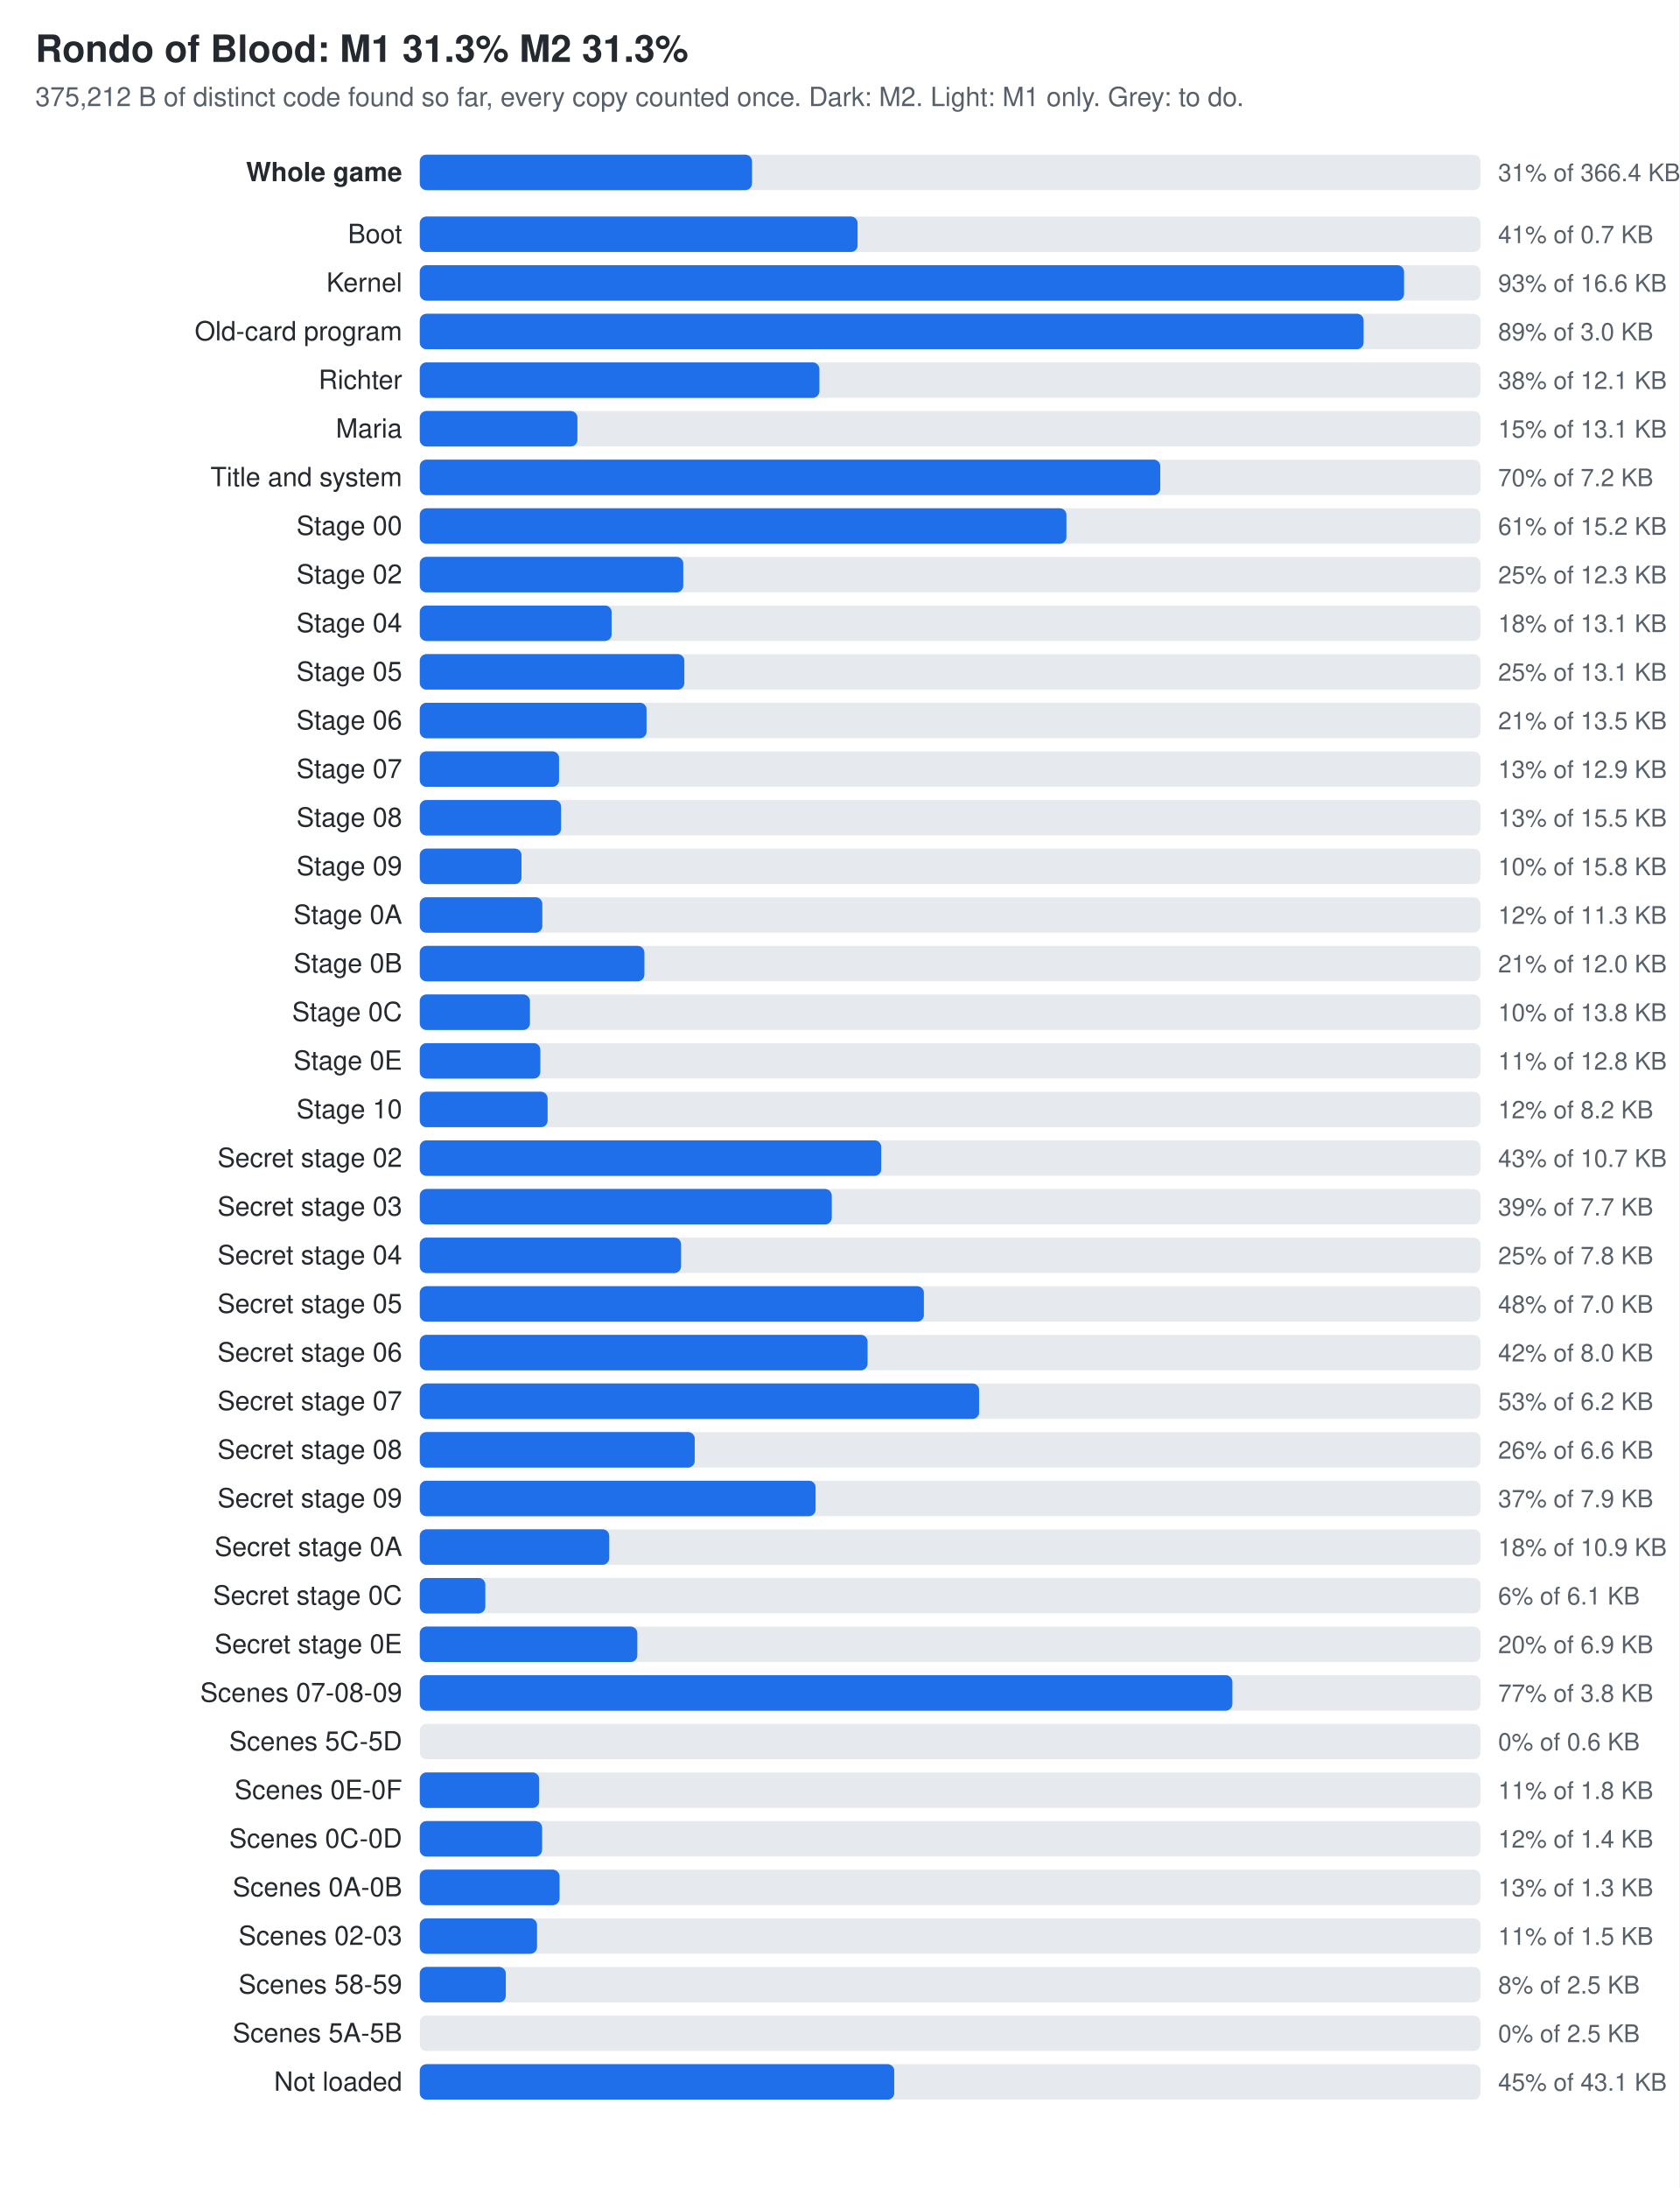
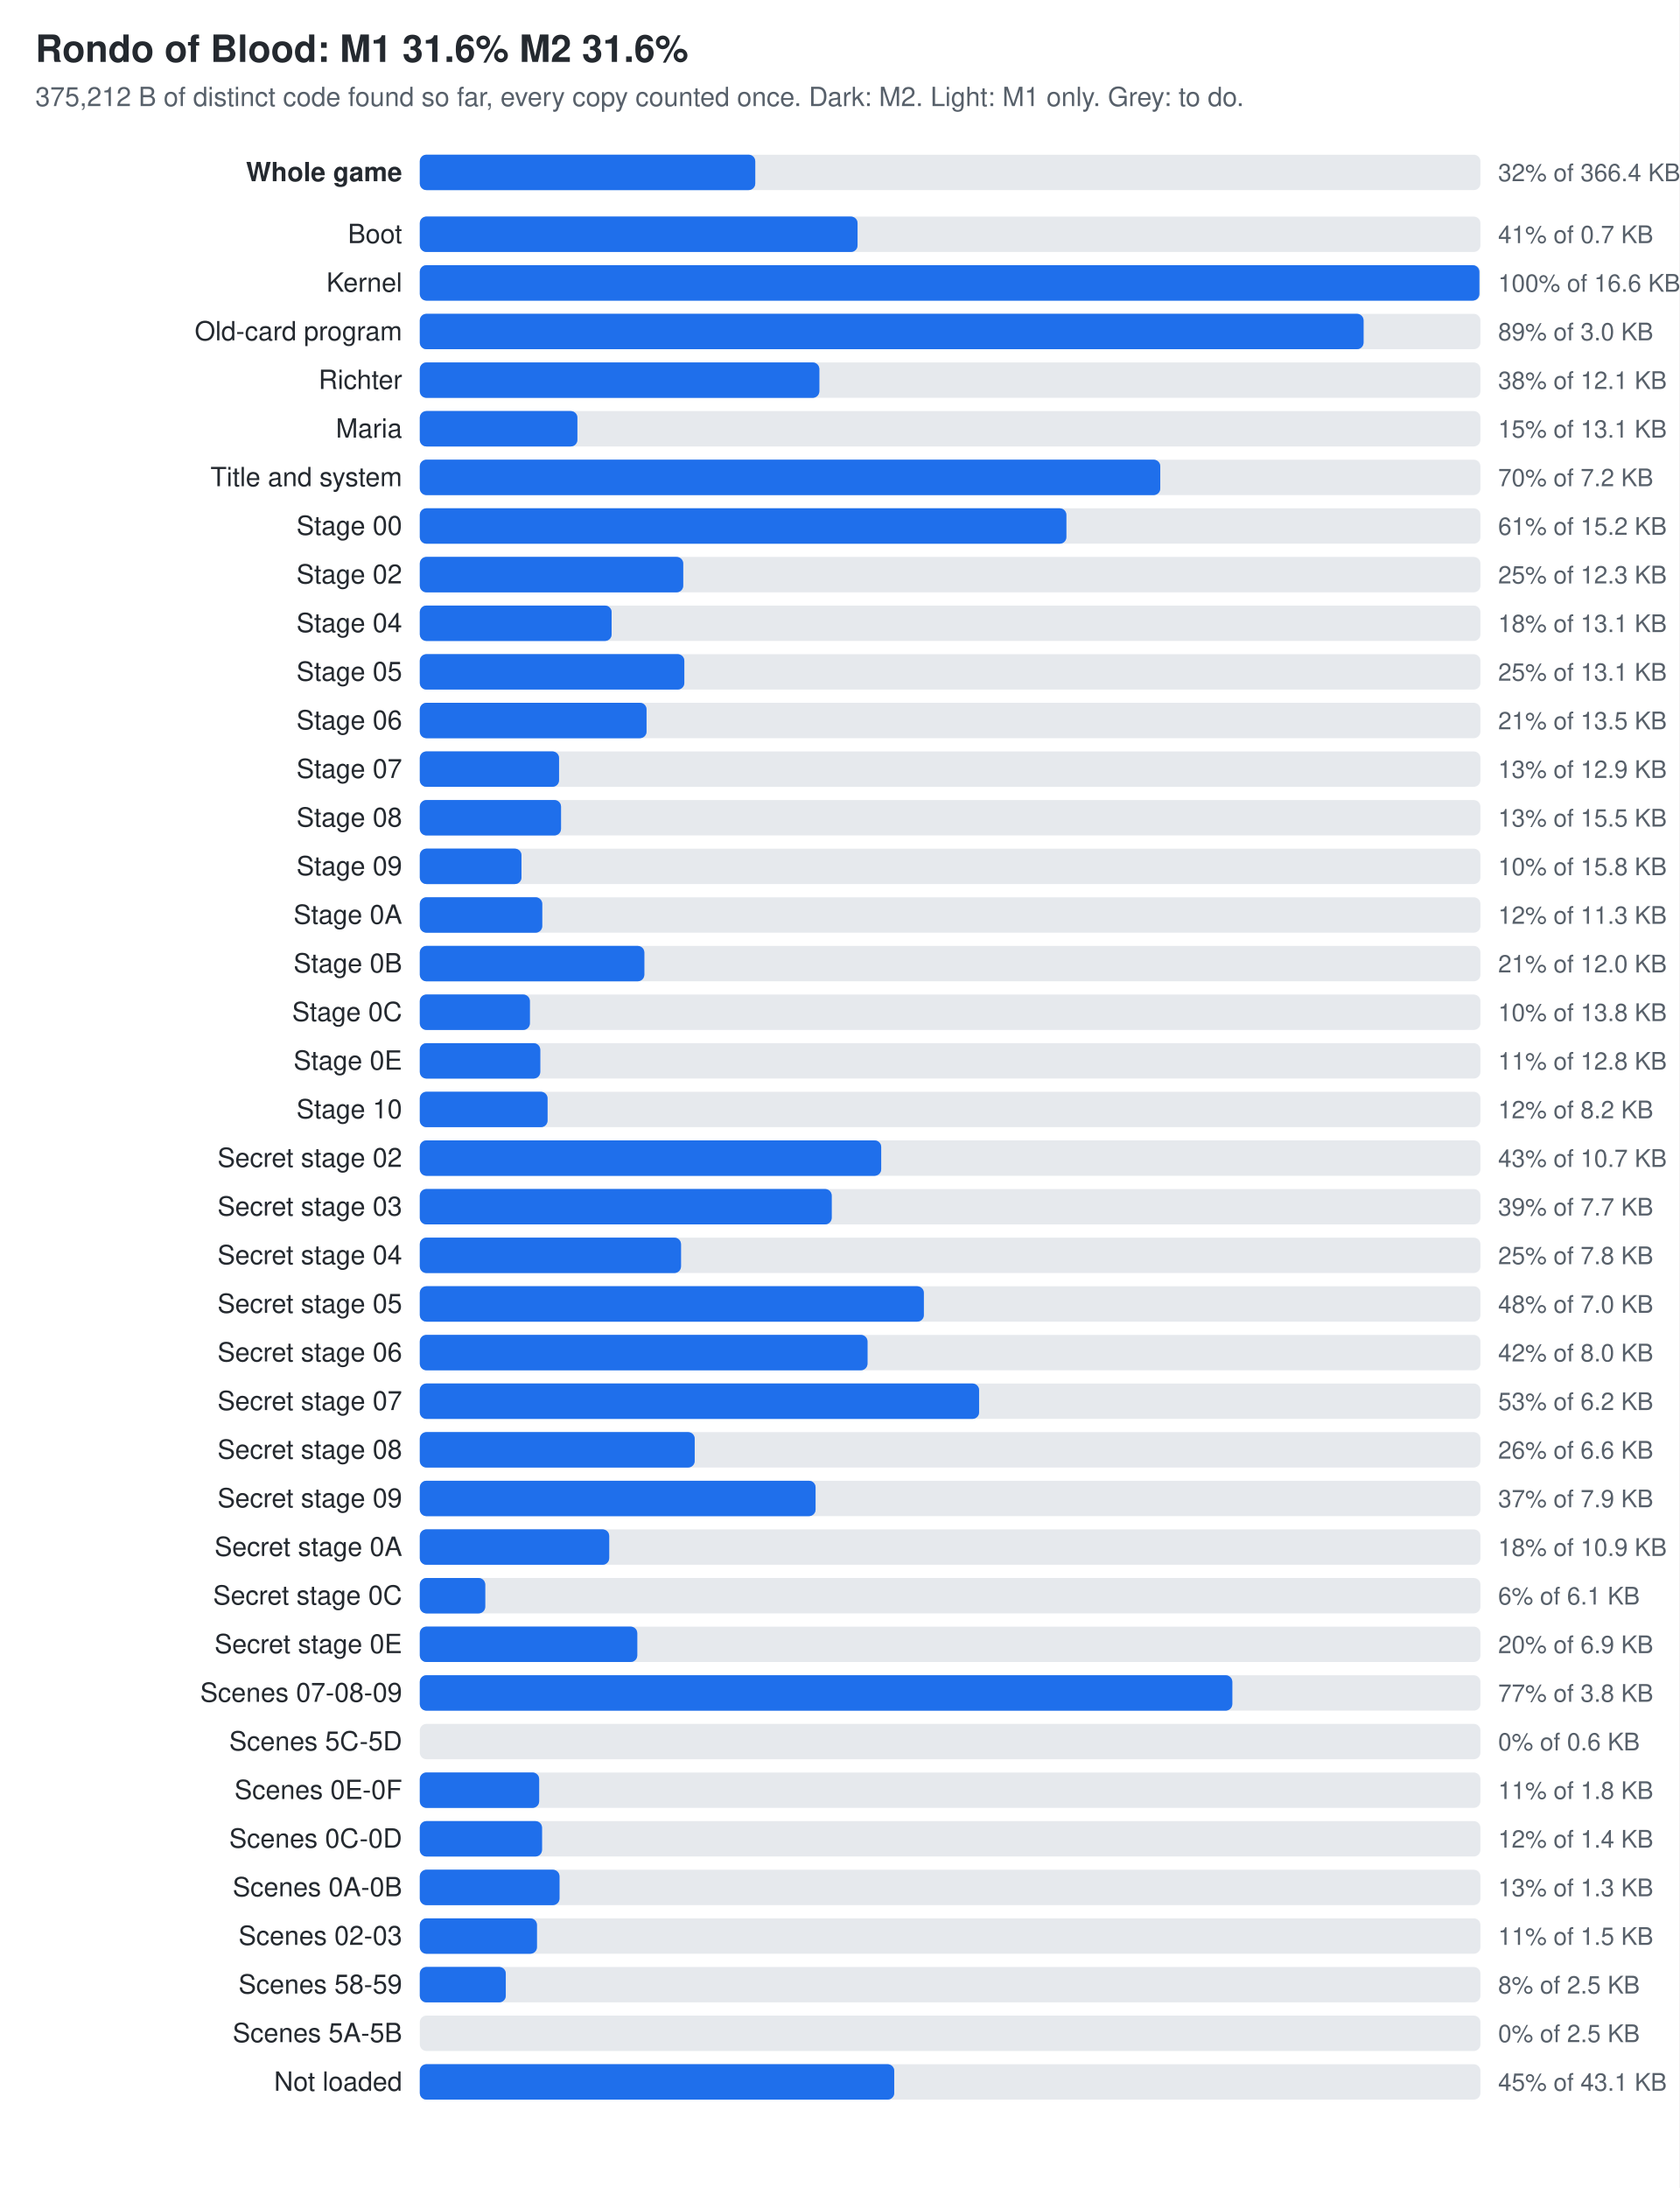
<svg xmlns="http://www.w3.org/2000/svg" width="760" height="990" viewBox="0 0 760 990" font-family="-apple-system,Segoe UI,Helvetica,Arial,sans-serif">
  <rect width="760" height="990" fill="#ffffff" />
-   <text x="16" y="28" font-size="17" font-weight="600" fill="#24292f">Rondo of Blood: M1 31.3%  M2 31.3%</text>
+   <text x="16" y="28" font-size="17" font-weight="600" fill="#24292f">Rondo of Blood: M1 31.6%  M2 31.6%</text>
  <text x="16" y="48" font-size="12" fill="#57606a">375,212 B of distinct code found so far, every copy counted once. Dark: M2. Light: M1 only. Grey: to do.</text>
  <text x="182" y="82" font-size="12" text-anchor="end" fill="#24292f" font-weight="600">Whole game</text>
  <rect x="190" y="70" width="480" height="16" rx="3" fill="#e6e9ed" />
-   <rect x="190" y="70" width="150.3" height="16" rx="3" fill="#8cb4f5" />
-   <rect x="190" y="70" width="150.3" height="16" rx="3" fill="#1f6feb" />
-   <text x="678" y="82" font-size="11" fill="#57606a">31% of 366.4 KB</text>
+   <rect x="190" y="70" width="151.8" height="16" rx="3" fill="#8cb4f5" />
+   <rect x="190" y="70" width="151.8" height="16" rx="3" fill="#1f6feb" />
+   <text x="678" y="82" font-size="11" fill="#57606a">32% of 366.4 KB</text>
  <text x="182" y="110" font-size="12" text-anchor="end" fill="#24292f">Boot</text>
  <rect x="190" y="98" width="480" height="16" rx="3" fill="#e6e9ed" />
  <rect x="190" y="98" width="198.1" height="16" rx="3" fill="#8cb4f5" />
  <rect x="190" y="98" width="198.1" height="16" rx="3" fill="#1f6feb" />
  <text x="678" y="110" font-size="11" fill="#57606a">41% of 0.7 KB</text>
  <text x="182" y="132" font-size="12" text-anchor="end" fill="#24292f">Kernel</text>
  <rect x="190" y="120" width="480" height="16" rx="3" fill="#e6e9ed" />
-   <rect x="190" y="120" width="445.4" height="16" rx="3" fill="#8cb4f5" />
-   <rect x="190" y="120" width="445.4" height="16" rx="3" fill="#1f6feb" />
-   <text x="678" y="132" font-size="11" fill="#57606a">93% of 16.6 KB</text>
+   <rect x="190" y="120" width="479.5" height="16" rx="3" fill="#8cb4f5" />
+   <rect x="190" y="120" width="479.5" height="16" rx="3" fill="#1f6feb" />
+   <text x="678" y="132" font-size="11" fill="#57606a">100% of 16.6 KB</text>
  <text x="182" y="154" font-size="12" text-anchor="end" fill="#24292f">Old-card program</text>
  <rect x="190" y="142" width="480" height="16" rx="3" fill="#e6e9ed" />
  <rect x="190" y="142" width="427.1" height="16" rx="3" fill="#8cb4f5" />
  <rect x="190" y="142" width="427.1" height="16" rx="3" fill="#1f6feb" />
  <text x="678" y="154" font-size="11" fill="#57606a">89% of 3.0 KB</text>
  <text x="182" y="176" font-size="12" text-anchor="end" fill="#24292f">Richter</text>
  <rect x="190" y="164" width="480" height="16" rx="3" fill="#e6e9ed" />
  <rect x="190" y="164" width="180.8" height="16" rx="3" fill="#8cb4f5" />
  <rect x="190" y="164" width="180.8" height="16" rx="3" fill="#1f6feb" />
  <text x="678" y="176" font-size="11" fill="#57606a">38% of 12.1 KB</text>
  <text x="182" y="198" font-size="12" text-anchor="end" fill="#24292f">Maria</text>
  <rect x="190" y="186" width="480" height="16" rx="3" fill="#e6e9ed" />
  <rect x="190" y="186" width="71.3" height="16" rx="3" fill="#8cb4f5" />
  <rect x="190" y="186" width="71.3" height="16" rx="3" fill="#1f6feb" />
  <text x="678" y="198" font-size="11" fill="#57606a">15% of 13.1 KB</text>
  <text x="182" y="220" font-size="12" text-anchor="end" fill="#24292f">Title and system</text>
  <rect x="190" y="208" width="480" height="16" rx="3" fill="#e6e9ed" />
  <rect x="190" y="208" width="335.1" height="16" rx="3" fill="#8cb4f5" />
  <rect x="190" y="208" width="335.1" height="16" rx="3" fill="#1f6feb" />
  <text x="678" y="220" font-size="11" fill="#57606a">70% of 7.2 KB</text>
  <text x="182" y="242" font-size="12" text-anchor="end" fill="#24292f">Stage 00</text>
  <rect x="190" y="230" width="480" height="16" rx="3" fill="#e6e9ed" />
  <rect x="190" y="230" width="292.6" height="16" rx="3" fill="#8cb4f5" />
  <rect x="190" y="230" width="292.6" height="16" rx="3" fill="#1f6feb" />
  <text x="678" y="242" font-size="11" fill="#57606a">61% of 15.2 KB</text>
  <text x="182" y="264" font-size="12" text-anchor="end" fill="#24292f">Stage 02</text>
  <rect x="190" y="252" width="480" height="16" rx="3" fill="#e6e9ed" />
  <rect x="190" y="252" width="119.2" height="16" rx="3" fill="#8cb4f5" />
  <rect x="190" y="252" width="119.2" height="16" rx="3" fill="#1f6feb" />
  <text x="678" y="264" font-size="11" fill="#57606a">25% of 12.3 KB</text>
  <text x="182" y="286" font-size="12" text-anchor="end" fill="#24292f">Stage 04</text>
  <rect x="190" y="274" width="480" height="16" rx="3" fill="#e6e9ed" />
  <rect x="190" y="274" width="86.8" height="16" rx="3" fill="#8cb4f5" />
  <rect x="190" y="274" width="86.8" height="16" rx="3" fill="#1f6feb" />
  <text x="678" y="286" font-size="11" fill="#57606a">18% of 13.1 KB</text>
  <text x="182" y="308" font-size="12" text-anchor="end" fill="#24292f">Stage 05</text>
  <rect x="190" y="296" width="480" height="16" rx="3" fill="#e6e9ed" />
  <rect x="190" y="296" width="119.7" height="16" rx="3" fill="#8cb4f5" />
  <rect x="190" y="296" width="119.7" height="16" rx="3" fill="#1f6feb" />
  <text x="678" y="308" font-size="11" fill="#57606a">25% of 13.1 KB</text>
  <text x="182" y="330" font-size="12" text-anchor="end" fill="#24292f">Stage 06</text>
  <rect x="190" y="318" width="480" height="16" rx="3" fill="#e6e9ed" />
  <rect x="190" y="318" width="102.6" height="16" rx="3" fill="#8cb4f5" />
  <rect x="190" y="318" width="102.6" height="16" rx="3" fill="#1f6feb" />
  <text x="678" y="330" font-size="11" fill="#57606a">21% of 13.5 KB</text>
  <text x="182" y="352" font-size="12" text-anchor="end" fill="#24292f">Stage 07</text>
  <rect x="190" y="340" width="480" height="16" rx="3" fill="#e6e9ed" />
  <rect x="190" y="340" width="63.0" height="16" rx="3" fill="#8cb4f5" />
  <rect x="190" y="340" width="63.0" height="16" rx="3" fill="#1f6feb" />
  <text x="678" y="352" font-size="11" fill="#57606a">13% of 12.9 KB</text>
  <text x="182" y="374" font-size="12" text-anchor="end" fill="#24292f">Stage 08</text>
  <rect x="190" y="362" width="480" height="16" rx="3" fill="#e6e9ed" />
  <rect x="190" y="362" width="63.9" height="16" rx="3" fill="#8cb4f5" />
  <rect x="190" y="362" width="63.9" height="16" rx="3" fill="#1f6feb" />
  <text x="678" y="374" font-size="11" fill="#57606a">13% of 15.5 KB</text>
  <text x="182" y="396" font-size="12" text-anchor="end" fill="#24292f">Stage 09</text>
  <rect x="190" y="384" width="480" height="16" rx="3" fill="#e6e9ed" />
  <rect x="190" y="384" width="46.0" height="16" rx="3" fill="#8cb4f5" />
  <rect x="190" y="384" width="46.0" height="16" rx="3" fill="#1f6feb" />
  <text x="678" y="396" font-size="11" fill="#57606a">10% of 15.8 KB</text>
  <text x="182" y="418" font-size="12" text-anchor="end" fill="#24292f">Stage 0A</text>
  <rect x="190" y="406" width="480" height="16" rx="3" fill="#e6e9ed" />
  <rect x="190" y="406" width="55.4" height="16" rx="3" fill="#8cb4f5" />
  <rect x="190" y="406" width="55.4" height="16" rx="3" fill="#1f6feb" />
  <text x="678" y="418" font-size="11" fill="#57606a">12% of 11.3 KB</text>
  <text x="182" y="440" font-size="12" text-anchor="end" fill="#24292f">Stage 0B</text>
  <rect x="190" y="428" width="480" height="16" rx="3" fill="#e6e9ed" />
  <rect x="190" y="428" width="101.6" height="16" rx="3" fill="#8cb4f5" />
  <rect x="190" y="428" width="101.6" height="16" rx="3" fill="#1f6feb" />
  <text x="678" y="440" font-size="11" fill="#57606a">21% of 12.0 KB</text>
  <text x="182" y="462" font-size="12" text-anchor="end" fill="#24292f">Stage 0C</text>
  <rect x="190" y="450" width="480" height="16" rx="3" fill="#e6e9ed" />
  <rect x="190" y="450" width="49.8" height="16" rx="3" fill="#8cb4f5" />
  <rect x="190" y="450" width="49.8" height="16" rx="3" fill="#1f6feb" />
  <text x="678" y="462" font-size="11" fill="#57606a">10% of 13.8 KB</text>
  <text x="182" y="484" font-size="12" text-anchor="end" fill="#24292f">Stage 0E</text>
  <rect x="190" y="472" width="480" height="16" rx="3" fill="#e6e9ed" />
  <rect x="190" y="472" width="54.5" height="16" rx="3" fill="#8cb4f5" />
  <rect x="190" y="472" width="54.5" height="16" rx="3" fill="#1f6feb" />
  <text x="678" y="484" font-size="11" fill="#57606a">11% of 12.8 KB</text>
  <text x="182" y="506" font-size="12" text-anchor="end" fill="#24292f">Stage 10</text>
  <rect x="190" y="494" width="480" height="16" rx="3" fill="#e6e9ed" />
  <rect x="190" y="494" width="57.8" height="16" rx="3" fill="#8cb4f5" />
  <rect x="190" y="494" width="57.8" height="16" rx="3" fill="#1f6feb" />
  <text x="678" y="506" font-size="11" fill="#57606a">12% of 8.2 KB</text>
  <text x="182" y="528" font-size="12" text-anchor="end" fill="#24292f">Secret stage 02</text>
  <rect x="190" y="516" width="480" height="16" rx="3" fill="#e6e9ed" />
  <rect x="190" y="516" width="208.8" height="16" rx="3" fill="#8cb4f5" />
  <rect x="190" y="516" width="208.8" height="16" rx="3" fill="#1f6feb" />
  <text x="678" y="528" font-size="11" fill="#57606a">43% of 10.7 KB</text>
  <text x="182" y="550" font-size="12" text-anchor="end" fill="#24292f">Secret stage 03</text>
  <rect x="190" y="538" width="480" height="16" rx="3" fill="#e6e9ed" />
  <rect x="190" y="538" width="186.4" height="16" rx="3" fill="#8cb4f5" />
  <rect x="190" y="538" width="186.4" height="16" rx="3" fill="#1f6feb" />
  <text x="678" y="550" font-size="11" fill="#57606a">39% of 7.7 KB</text>
  <text x="182" y="572" font-size="12" text-anchor="end" fill="#24292f">Secret stage 04</text>
  <rect x="190" y="560" width="480" height="16" rx="3" fill="#e6e9ed" />
  <rect x="190" y="560" width="118.2" height="16" rx="3" fill="#8cb4f5" />
  <rect x="190" y="560" width="118.2" height="16" rx="3" fill="#1f6feb" />
  <text x="678" y="572" font-size="11" fill="#57606a">25% of 7.8 KB</text>
  <text x="182" y="594" font-size="12" text-anchor="end" fill="#24292f">Secret stage 05</text>
  <rect x="190" y="582" width="480" height="16" rx="3" fill="#e6e9ed" />
  <rect x="190" y="582" width="228.1" height="16" rx="3" fill="#8cb4f5" />
  <rect x="190" y="582" width="228.1" height="16" rx="3" fill="#1f6feb" />
  <text x="678" y="594" font-size="11" fill="#57606a">48% of 7.0 KB</text>
  <text x="182" y="616" font-size="12" text-anchor="end" fill="#24292f">Secret stage 06</text>
  <rect x="190" y="604" width="480" height="16" rx="3" fill="#e6e9ed" />
  <rect x="190" y="604" width="202.6" height="16" rx="3" fill="#8cb4f5" />
  <rect x="190" y="604" width="202.6" height="16" rx="3" fill="#1f6feb" />
  <text x="678" y="616" font-size="11" fill="#57606a">42% of 8.0 KB</text>
  <text x="182" y="638" font-size="12" text-anchor="end" fill="#24292f">Secret stage 07</text>
  <rect x="190" y="626" width="480" height="16" rx="3" fill="#e6e9ed" />
  <rect x="190" y="626" width="253.1" height="16" rx="3" fill="#8cb4f5" />
  <rect x="190" y="626" width="253.1" height="16" rx="3" fill="#1f6feb" />
  <text x="678" y="638" font-size="11" fill="#57606a">53% of 6.2 KB</text>
  <text x="182" y="660" font-size="12" text-anchor="end" fill="#24292f">Secret stage 08</text>
  <rect x="190" y="648" width="480" height="16" rx="3" fill="#e6e9ed" />
  <rect x="190" y="648" width="124.4" height="16" rx="3" fill="#8cb4f5" />
  <rect x="190" y="648" width="124.4" height="16" rx="3" fill="#1f6feb" />
  <text x="678" y="660" font-size="11" fill="#57606a">26% of 6.6 KB</text>
  <text x="182" y="682" font-size="12" text-anchor="end" fill="#24292f">Secret stage 09</text>
  <rect x="190" y="670" width="480" height="16" rx="3" fill="#e6e9ed" />
  <rect x="190" y="670" width="179.1" height="16" rx="3" fill="#8cb4f5" />
  <rect x="190" y="670" width="179.1" height="16" rx="3" fill="#1f6feb" />
  <text x="678" y="682" font-size="11" fill="#57606a">37% of 7.9 KB</text>
  <text x="182" y="704" font-size="12" text-anchor="end" fill="#24292f">Secret stage 0A</text>
  <rect x="190" y="692" width="480" height="16" rx="3" fill="#e6e9ed" />
  <rect x="190" y="692" width="85.7" height="16" rx="3" fill="#8cb4f5" />
  <rect x="190" y="692" width="85.7" height="16" rx="3" fill="#1f6feb" />
  <text x="678" y="704" font-size="11" fill="#57606a">18% of 10.9 KB</text>
  <text x="182" y="726" font-size="12" text-anchor="end" fill="#24292f">Secret stage 0C</text>
  <rect x="190" y="714" width="480" height="16" rx="3" fill="#e6e9ed" />
  <rect x="190" y="714" width="29.6" height="16" rx="3" fill="#8cb4f5" />
  <rect x="190" y="714" width="29.6" height="16" rx="3" fill="#1f6feb" />
  <text x="678" y="726" font-size="11" fill="#57606a">6% of 6.1 KB</text>
  <text x="182" y="748" font-size="12" text-anchor="end" fill="#24292f">Secret stage 0E</text>
  <rect x="190" y="736" width="480" height="16" rx="3" fill="#e6e9ed" />
  <rect x="190" y="736" width="98.4" height="16" rx="3" fill="#8cb4f5" />
  <rect x="190" y="736" width="98.4" height="16" rx="3" fill="#1f6feb" />
  <text x="678" y="748" font-size="11" fill="#57606a">20% of 6.9 KB</text>
  <text x="182" y="770" font-size="12" text-anchor="end" fill="#24292f">Scenes 07-08-09</text>
  <rect x="190" y="758" width="480" height="16" rx="3" fill="#e6e9ed" />
  <rect x="190" y="758" width="367.7" height="16" rx="3" fill="#8cb4f5" />
  <rect x="190" y="758" width="367.7" height="16" rx="3" fill="#1f6feb" />
  <text x="678" y="770" font-size="11" fill="#57606a">77% of 3.8 KB</text>
  <text x="182" y="792" font-size="12" text-anchor="end" fill="#24292f">Scenes 5C-5D</text>
  <rect x="190" y="780" width="480" height="16" rx="3" fill="#e6e9ed" />
  <text x="678" y="792" font-size="11" fill="#57606a">0% of 0.6 KB</text>
  <text x="182" y="814" font-size="12" text-anchor="end" fill="#24292f">Scenes 0E-0F</text>
  <rect x="190" y="802" width="480" height="16" rx="3" fill="#e6e9ed" />
  <rect x="190" y="802" width="54.0" height="16" rx="3" fill="#8cb4f5" />
  <rect x="190" y="802" width="54.0" height="16" rx="3" fill="#1f6feb" />
  <text x="678" y="814" font-size="11" fill="#57606a">11% of 1.8 KB</text>
  <text x="182" y="836" font-size="12" text-anchor="end" fill="#24292f">Scenes 0C-0D</text>
  <rect x="190" y="824" width="480" height="16" rx="3" fill="#e6e9ed" />
  <rect x="190" y="824" width="55.3" height="16" rx="3" fill="#8cb4f5" />
  <rect x="190" y="824" width="55.3" height="16" rx="3" fill="#1f6feb" />
  <text x="678" y="836" font-size="11" fill="#57606a">12% of 1.4 KB</text>
  <text x="182" y="858" font-size="12" text-anchor="end" fill="#24292f">Scenes 0A-0B</text>
  <rect x="190" y="846" width="480" height="16" rx="3" fill="#e6e9ed" />
  <rect x="190" y="846" width="63.2" height="16" rx="3" fill="#8cb4f5" />
  <rect x="190" y="846" width="63.2" height="16" rx="3" fill="#1f6feb" />
  <text x="678" y="858" font-size="11" fill="#57606a">13% of 1.3 KB</text>
  <text x="182" y="880" font-size="12" text-anchor="end" fill="#24292f">Scenes 02-03</text>
  <rect x="190" y="868" width="480" height="16" rx="3" fill="#e6e9ed" />
  <rect x="190" y="868" width="53.0" height="16" rx="3" fill="#8cb4f5" />
  <rect x="190" y="868" width="53.0" height="16" rx="3" fill="#1f6feb" />
  <text x="678" y="880" font-size="11" fill="#57606a">11% of 1.5 KB</text>
  <text x="182" y="902" font-size="12" text-anchor="end" fill="#24292f">Scenes 58-59</text>
  <rect x="190" y="890" width="480" height="16" rx="3" fill="#e6e9ed" />
  <rect x="190" y="890" width="38.9" height="16" rx="3" fill="#8cb4f5" />
  <rect x="190" y="890" width="38.9" height="16" rx="3" fill="#1f6feb" />
  <text x="678" y="902" font-size="11" fill="#57606a">8% of 2.5 KB</text>
  <text x="182" y="924" font-size="12" text-anchor="end" fill="#24292f">Scenes 5A-5B</text>
  <rect x="190" y="912" width="480" height="16" rx="3" fill="#e6e9ed" />
  <text x="678" y="924" font-size="11" fill="#57606a">0% of 2.5 KB</text>
  <text x="182" y="946" font-size="12" text-anchor="end" fill="#24292f">Not loaded</text>
  <rect x="190" y="934" width="480" height="16" rx="3" fill="#e6e9ed" />
  <rect x="190" y="934" width="214.7" height="16" rx="3" fill="#8cb4f5" />
  <rect x="190" y="934" width="214.7" height="16" rx="3" fill="#1f6feb" />
  <text x="678" y="946" font-size="11" fill="#57606a">45% of 43.1 KB</text>
</svg>
